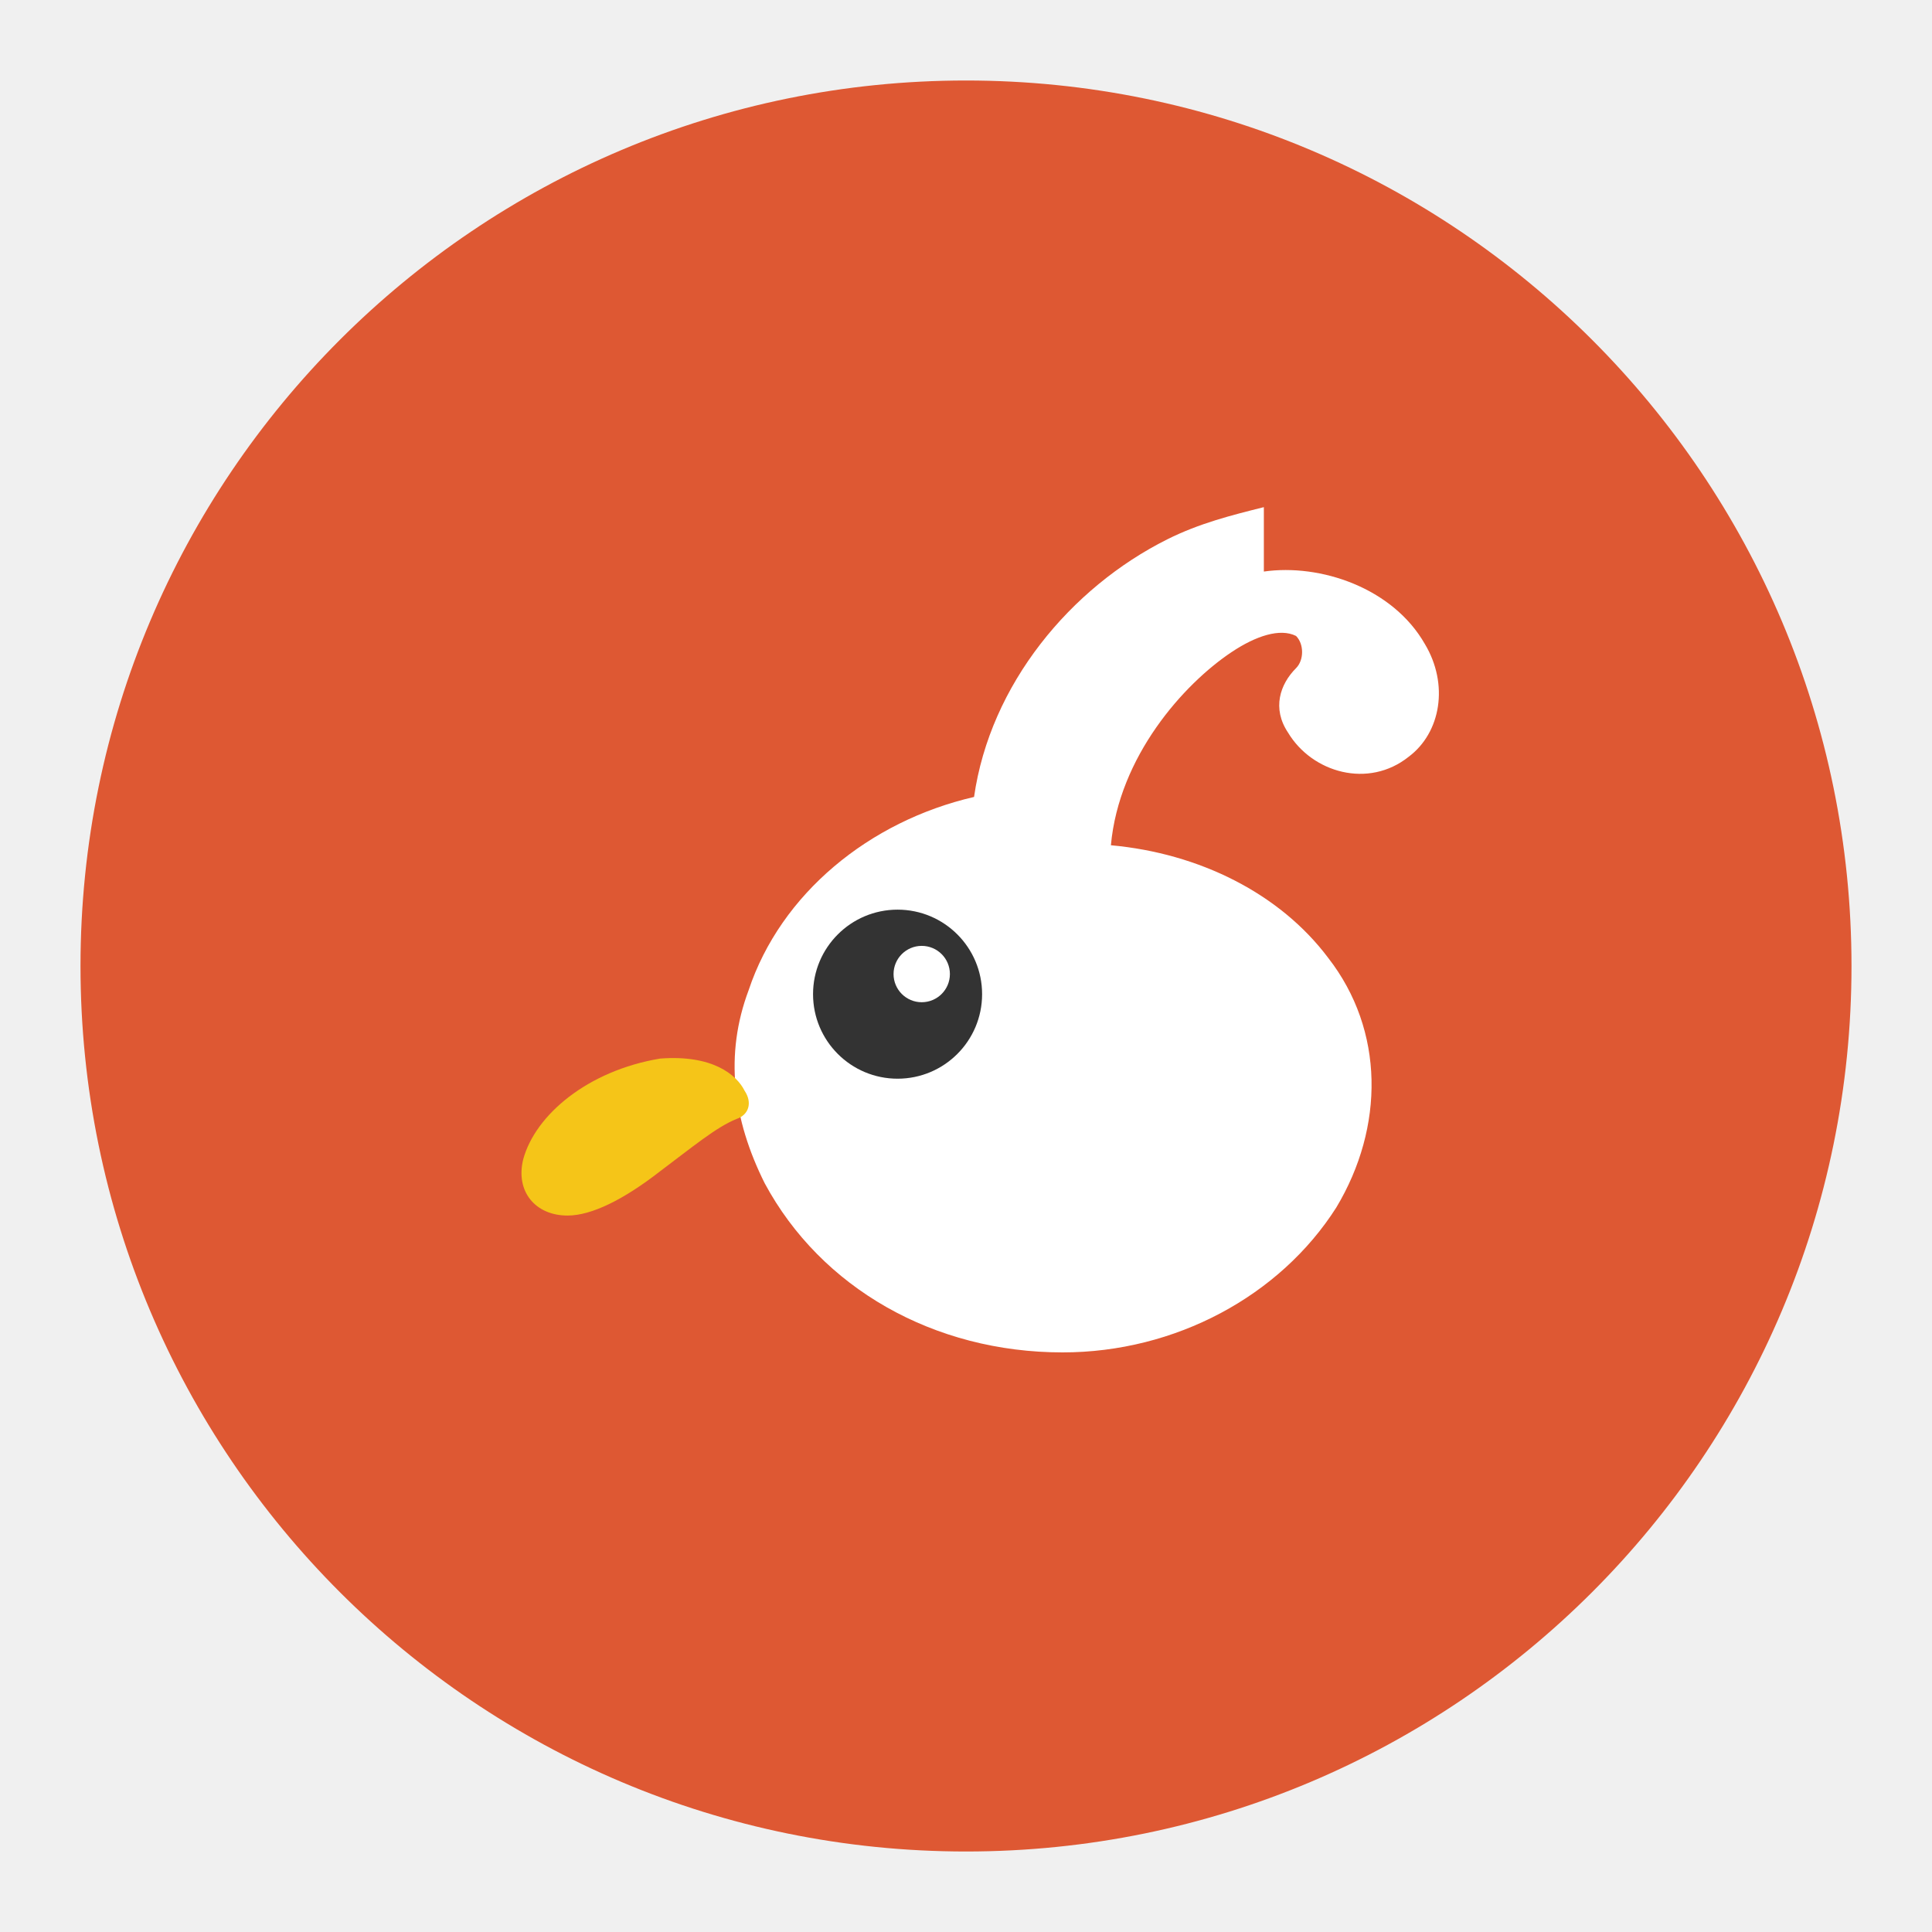
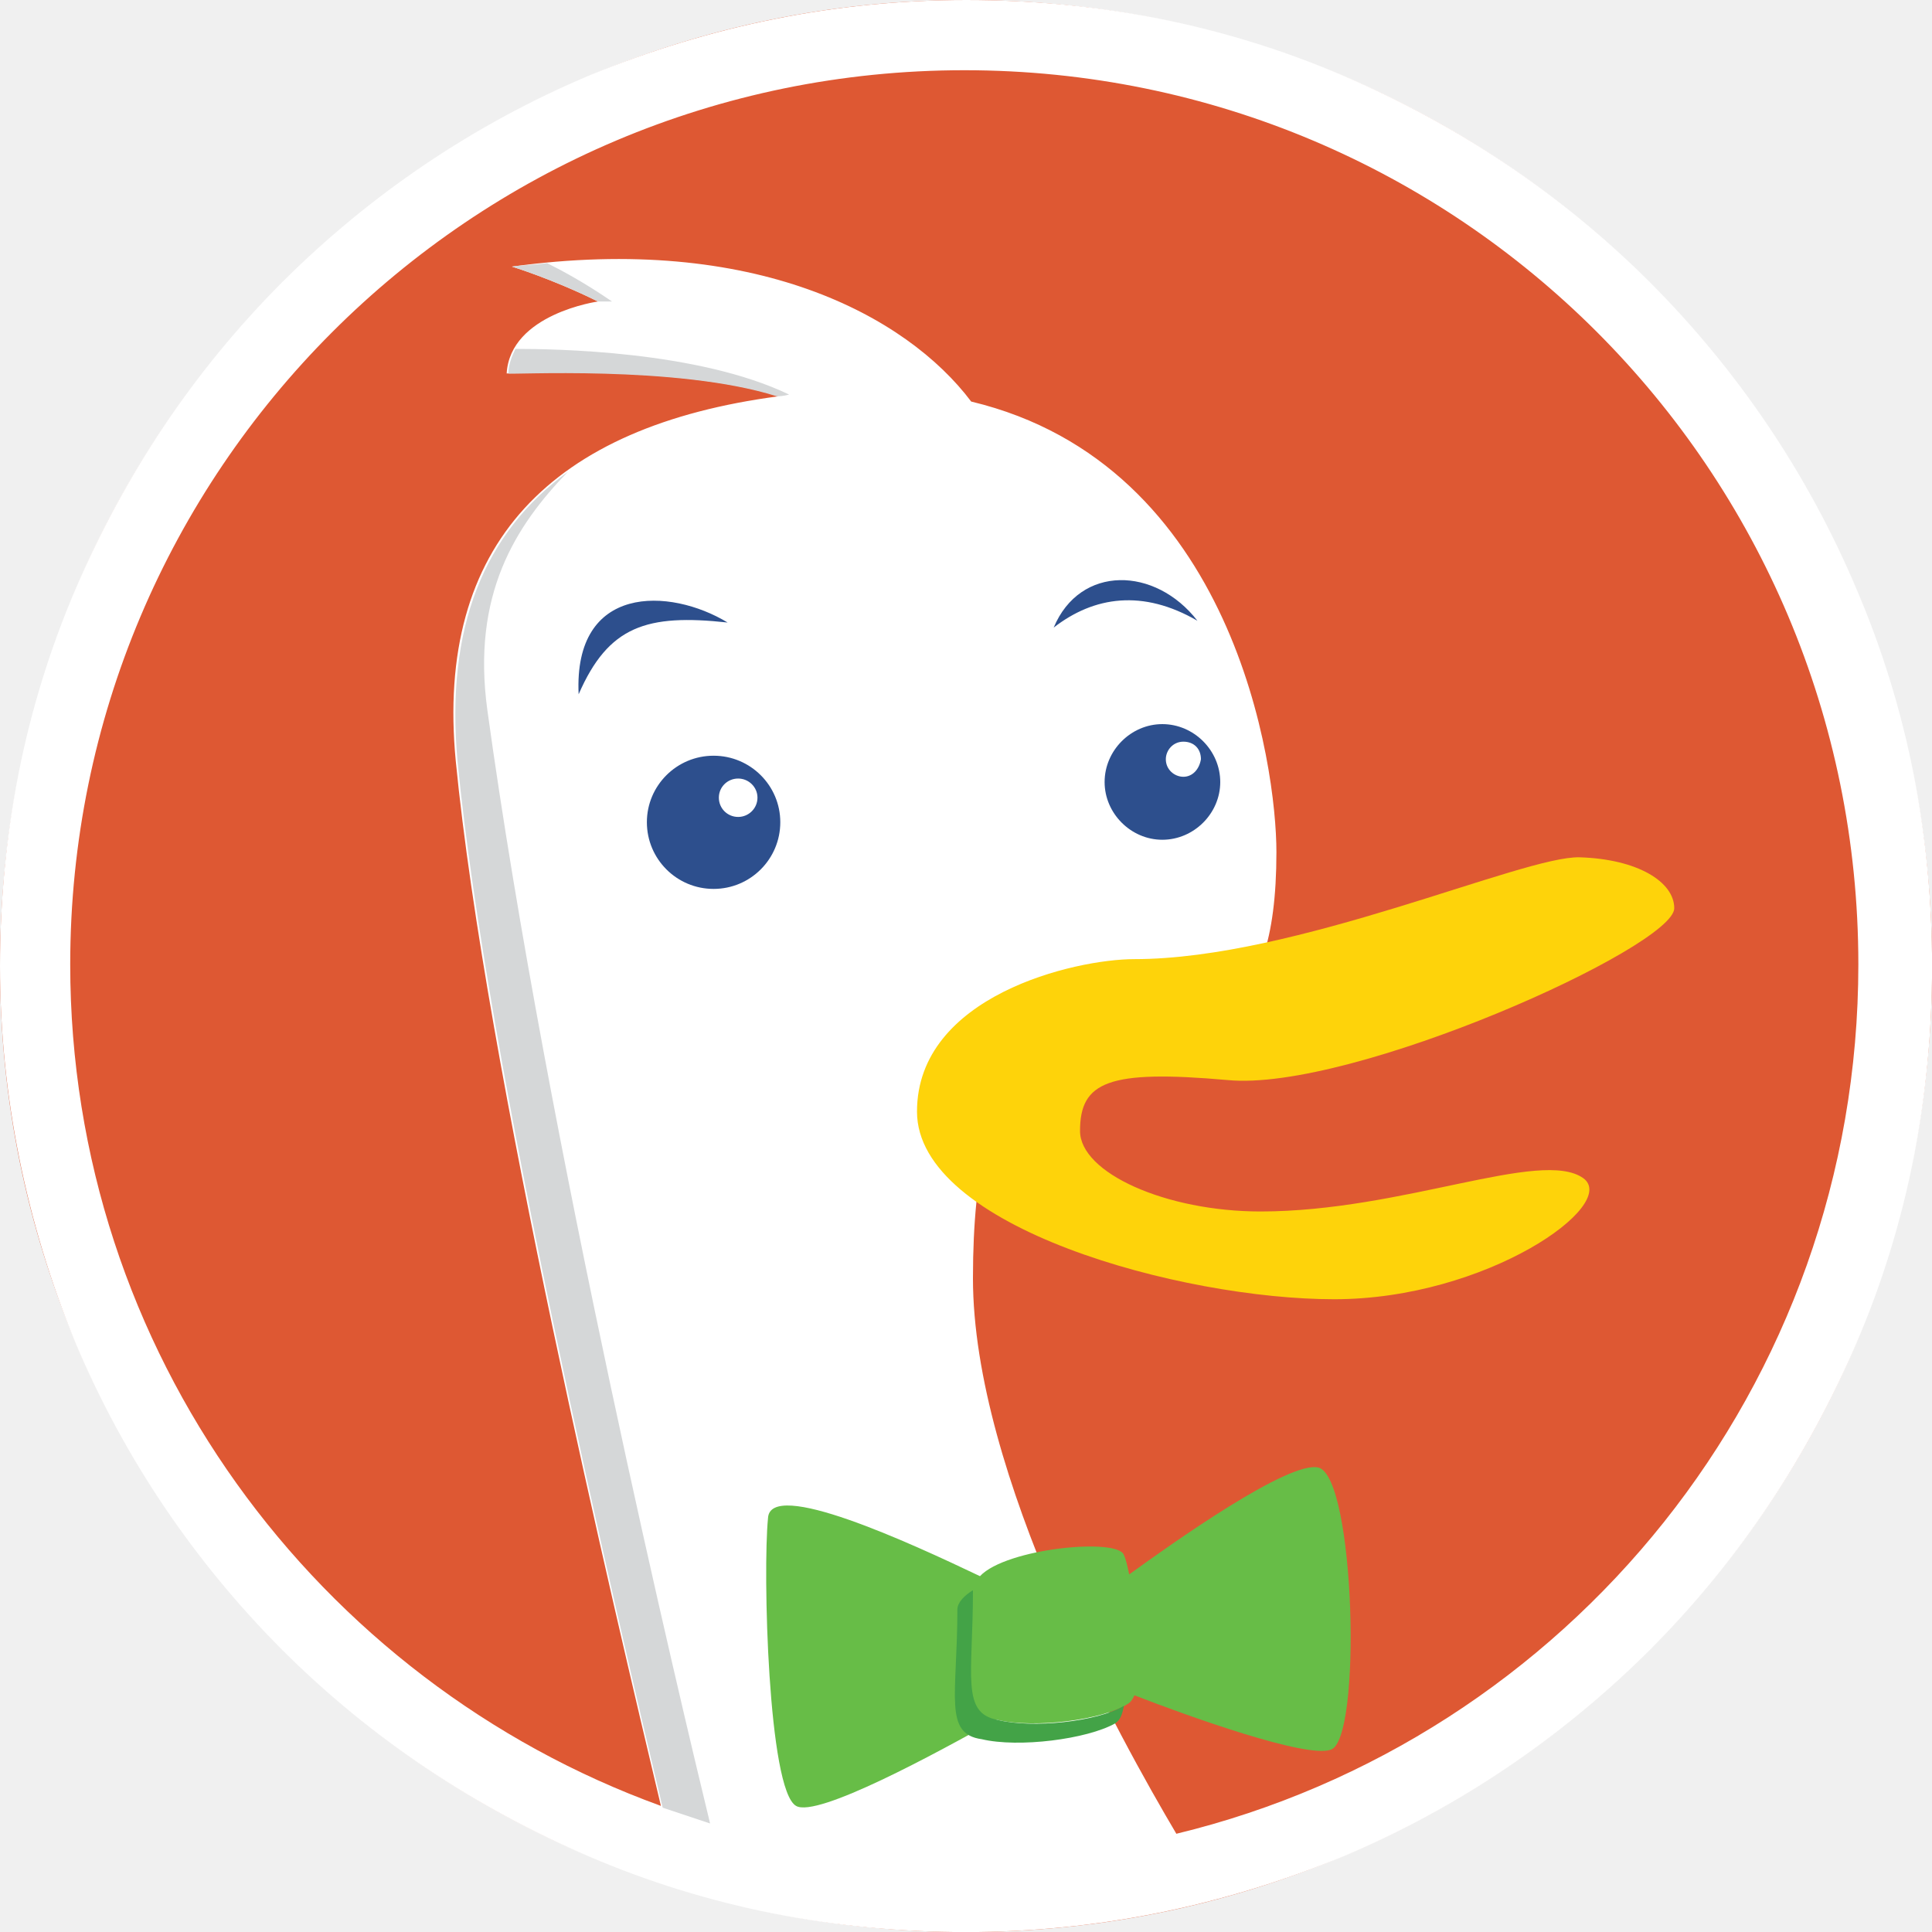
- <svg xmlns="http://www.w3.org/2000/svg" viewBox="0 0 24 24" fill="none">
-   <circle cx="12" cy="12" r="11" fill="#DE5833" />
-   <path fill="#FFF" d="M15.7 7.1c.7-.1 1.6.2 2 .9.3.5.2 1.1-.2 1.4-.5.4-1.2.2-1.5-.3-.2-.3-.1-.6.1-.8.1-.1.1-.3 0-.4-.2-.1-.5 0-.8.2-.6.4-1.4 1.3-1.5 2.4 1.1.1 2.1.6 2.7 1.4.7.9.7 2.1.1 3.1-.7 1.1-2 1.8-3.4 1.8-1.6 0-3-.8-3.7-2.1-.4-.8-.5-1.6-.2-2.4.4-1.2 1.5-2.1 2.8-2.4.2-1.4 1.2-2.6 2.4-3.2.4-.2.8-.3 1.2-.4Z" />
-   <circle cx="11.15" cy="12.35" r="1.05" fill="#333" />
-   <circle cx="11.45" cy="12.1" r=".35" fill="#FFF" />
-   <path fill="#F5C518" d="M8.2 13.15c-.9.15-1.55.7-1.7 1.25-.1.4.15.7.55.7.3 0 .7-.2 1.15-.55.4-.3.7-.55.95-.65.15-.05.2-.2.1-.35-.1-.2-.4-.45-1.05-.4Z" />
+ <svg xmlns="http://www.w3.org/2000/svg" width="100%" height="100%" viewBox="0 0 24 24" version="1.1" xml:space="preserve" style="fill-rule:evenodd;clip-rule:evenodd;stroke-linejoin:round;stroke-miterlimit:2;">
+   <g transform="matrix(0.010453,0,0,0.010453,-1.065758,-1.065758)">
+     <g transform="matrix(2.394991,0,0,2.394991,100.7635,100.7635)">
+       <path d="M479.9,959.2C214.8,959.2 0.5,745 0.5,479.9C0.5,214.8 214.8,0.5 479.9,0.5C745,0.5 959.2,214.8 959.2,479.9C959.2,745 745,959.2 479.9,959.2Z" style="fill:rgb(222,88,51);fill-rule:nonzero;" />
+     </g>
+     <g transform="matrix(2.607698,0,0,2.607698,-1.303849,-1.303849)">
+       <path d="M920.1,479.9C920.1,539.8 908.9,597.3 885.7,651.6C863.4,703.6 832.2,750.7 791.5,791.5C751.5,831.4 704.4,863.4 651.6,885.7C597.3,908.1 539.8,920.1 479.9,920.1C419.9,920.1 362.4,908.9 308.1,885.7C256.1,863.4 209,832.2 168.2,791.5C128.3,751.5 96.3,704.4 74,651.6C51.6,597.3 39.6,539 39.6,479.9C39.6,419.9 50.8,362.4 74,308.1C96.3,256.1 127.5,209 168.2,168.2C208.2,128.3 255.3,96.3 308.1,74C362.4,51.6 419.9,39.6 479.9,39.6C539.8,39.6 597.3,50.8 651.6,74C703.6,96.3 750.7,127.5 791.5,168.2C831.4,208.2 863.4,255.3 885.7,308.1C908.9,362.4 920.1,419.9 920.1,479.9ZM886.5,479.1C886.5,253.7 704.4,71.6 479.1,71.6C253.7,71.6 71.6,254.5 71.6,479.1C71.6,655.6 184.2,805.8 340.8,862.6C320.1,775.5 260.9,526.2 247.3,386.4C237.8,287.3 291.3,233.8 394.4,220.2C349.6,205.8 270.5,209.8 270.5,209.8C272.1,182.6 312.1,177 312.1,177C291.3,166.7 272.9,161.1 272.9,161.1C383.2,145.9 452.7,183.4 482.2,222.6C602.1,251.3 621.3,388.8 621.3,427.9C621.3,592.5 483,415.9 483,622.1C483,711.6 550.2,832.2 575.7,875.3C753.9,832.2 886.5,671.6 886.5,479.1Z" style="fill:white;fill-rule:nonzero;" />
+     </g>
+     <g transform="matrix(2.607698,0,0,2.607698,-1.303849,-1.303849)">
+       <path d="M457.5,546.2C457.5,493.4 529.4,476.7 556.6,476.7C630.1,476.7 733.9,429.5 759.5,430.3C785.9,431.1 802.6,441.5 802.6,453.5C802.6,471.1 655.6,537.4 598.9,531.8C544.6,527 531.8,532.6 531.8,555C531.8,574.1 570.9,591.7 614.1,591.7C678.8,591.7 741.9,562.9 761.1,576.5C777.9,588.5 717.1,631.7 647.6,631.7C578.1,631.7 457.5,598.9 457.5,546.2Z" style="fill:rgb(254,211,10);fill-rule:nonzero;" />
+     </g>
+     <g transform="matrix(2.607698,0,0,2.607698,-1.303849,-1.303849)">
+       <path d="M585.3,322.5C566.1,297.7 531.8,296.9 519.8,325.6C538.2,311.3 560.5,308.1 585.3,322.5ZM371.2,323.3C344.8,307.3 300.9,305.7 303.3,356C316.9,324.8 334.4,319.3 371.2,323.3ZM595.7,396C595.7,410.3 583.7,422.3 569.3,422.3C555,422.3 543,410.3 543,396C543,381.6 555,369.6 569.3,369.6C583.7,369.6 595.7,381.6 595.7,396ZM586.9,385.6C586.9,380.8 583.7,377.6 578.9,377.6C574.1,377.6 570.9,381.6 570.9,385.6C570.9,390.4 574.9,393.6 578.9,393.6C582.9,393.6 586.1,390.4 586.9,385.6ZM395.2,414.3C395.2,431.1 381.6,444.7 364.8,444.7C348,444.7 334.4,431.1 334.4,414.3C334.4,397.6 348,384 364.8,384C381.6,384 395.2,397.6 395.2,414.3ZM384.8,403.1C384.8,398.3 380.8,394.4 376,394.4C371.1,394.4 367.2,398.3 367.2,403.1C367.2,408 371.1,411.9 376,411.9C380.8,411.9 384.8,408 384.8,403.1Z" style="fill:rgb(45,79,141);fill-rule:nonzero;" />
+     </g>
+     <g transform="matrix(2.607698,0,0,2.607698,-1.303849,-1.303849)">
+       <path d="M261.7,363.2C288.9,560.5 350.4,817.8 363.2,870.6L341.6,863.4C320.9,776.3 261.7,526.2 248.1,386.4C242.6,325.6 260.1,282.5 298.5,254.5C274.5,279.3 254.5,310.5 261.7,363.2ZM271.3,209.8C271.3,205.8 272.9,201.8 274.5,198.6C292.1,198.6 357.6,199.4 399.2,219.4C399.2,219.4 396.8,220.2 393.6,220.2C348,205.8 270.5,210.6 271.3,209.8ZM310.5,177L312.1,177C291.3,166.7 272.9,161.1 272.9,161.1C278.5,160.3 283.3,160.3 288.9,159.5C295.3,162.7 305.7,168.2 318.5,177L310.5,177Z" style="fill:rgb(213,215,216);fill-rule:nonzero;" />
+     </g>
+     <g transform="matrix(2.607698,0,0,2.607698,-1.303849,-1.303849)">
+       <path d="M646,837C634.9,841 581.3,821.8 556.6,812.2C555.8,813.8 555,815.4 553.4,816.2C542.2,823.4 511,827.4 494.2,823.4L493.4,823.4C466.3,838.6 411.9,868.2 402.4,862.6C389.6,855.4 387.2,755.5 389.6,731.5C390.4,713.2 454.3,742.7 486.2,757.9C498.2,745.1 549.4,740.3 551.8,748.3C552.6,749.9 553.4,753.1 554.2,757.1C574.1,742.7 626.9,705.2 640.4,708.4C657.2,712.4 660.4,833 646,837Z" style="fill:rgb(103,189,71);fill-rule:nonzero;" />
+     </g>
+     <g transform="matrix(2.607698,0,0,2.607698,-1.303849,-1.303849)">
+       <path d="M551.8,817C551,821 550.2,823.4 547.8,825C535,832.2 503.8,836.2 487,832.2C469.5,829.8 475.9,812.2 475.9,773.1C475.9,769.9 479.1,766.7 483,764.3C483,803.4 477.5,820.2 494.2,823.4C510.2,827.4 539.8,824.2 551.8,817Z" style="fill:rgb(67,163,71);fill-rule:nonzero;" />
+     </g>
+   </g>
</svg>
